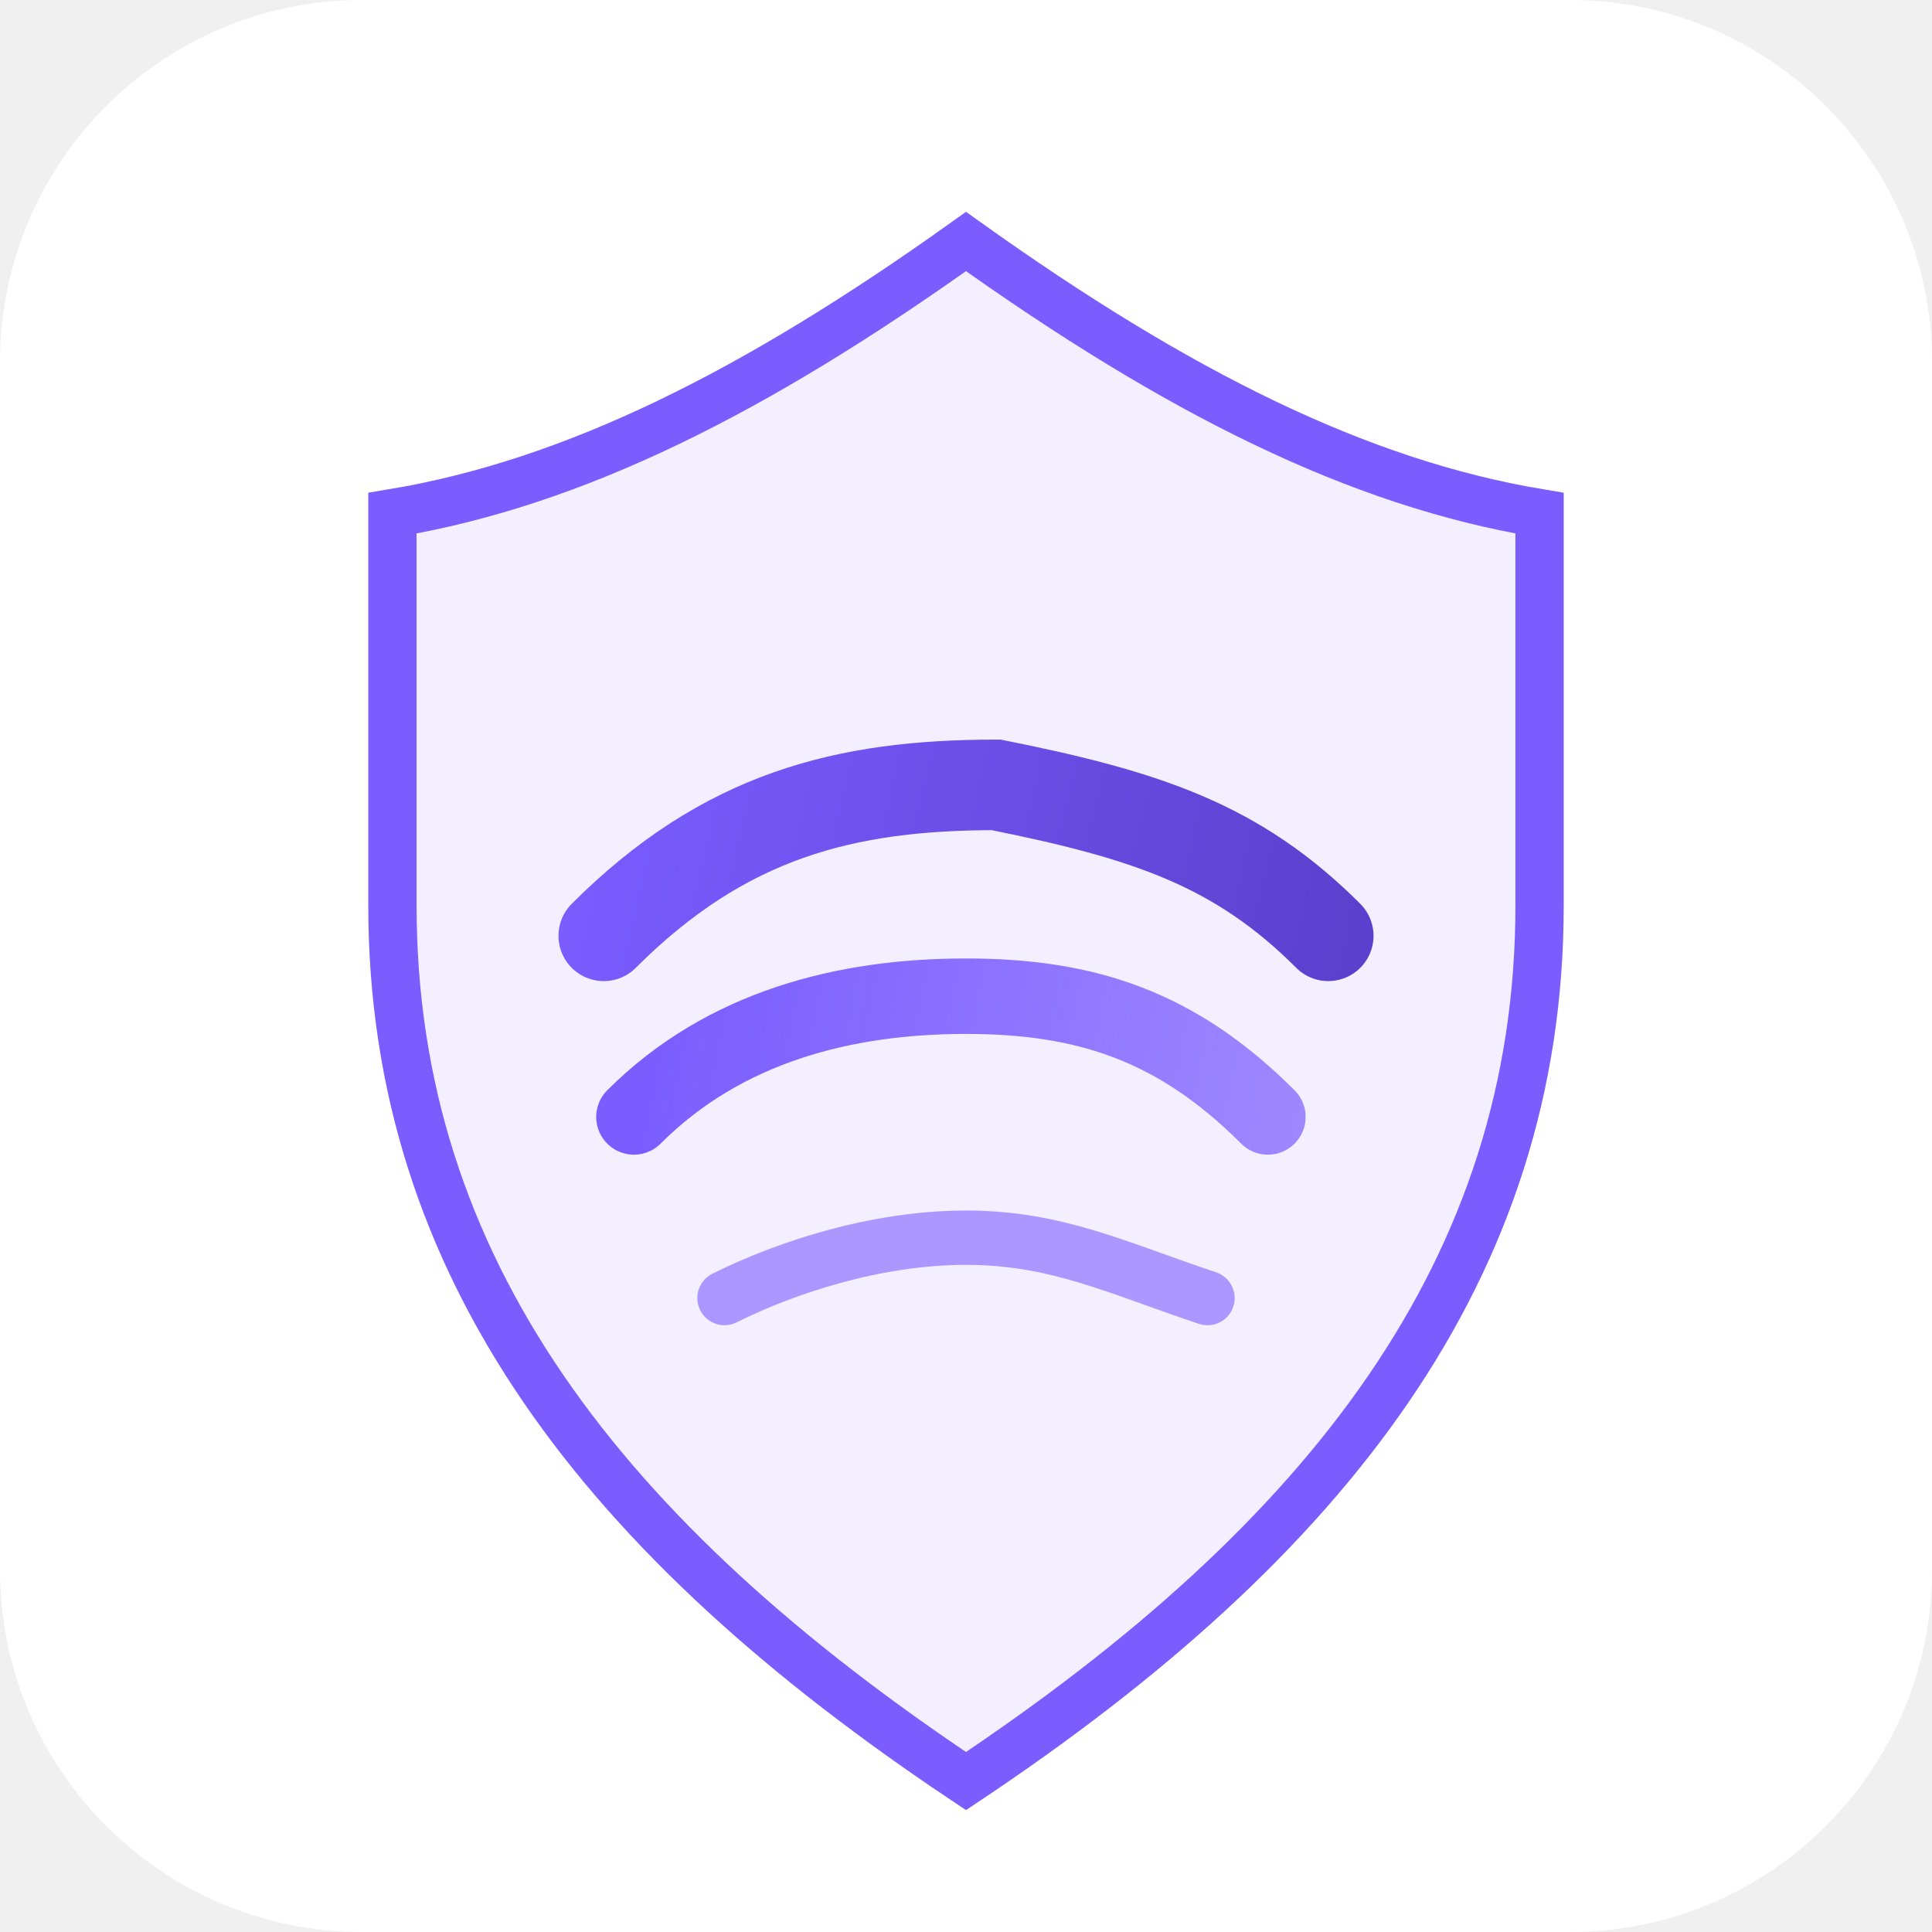
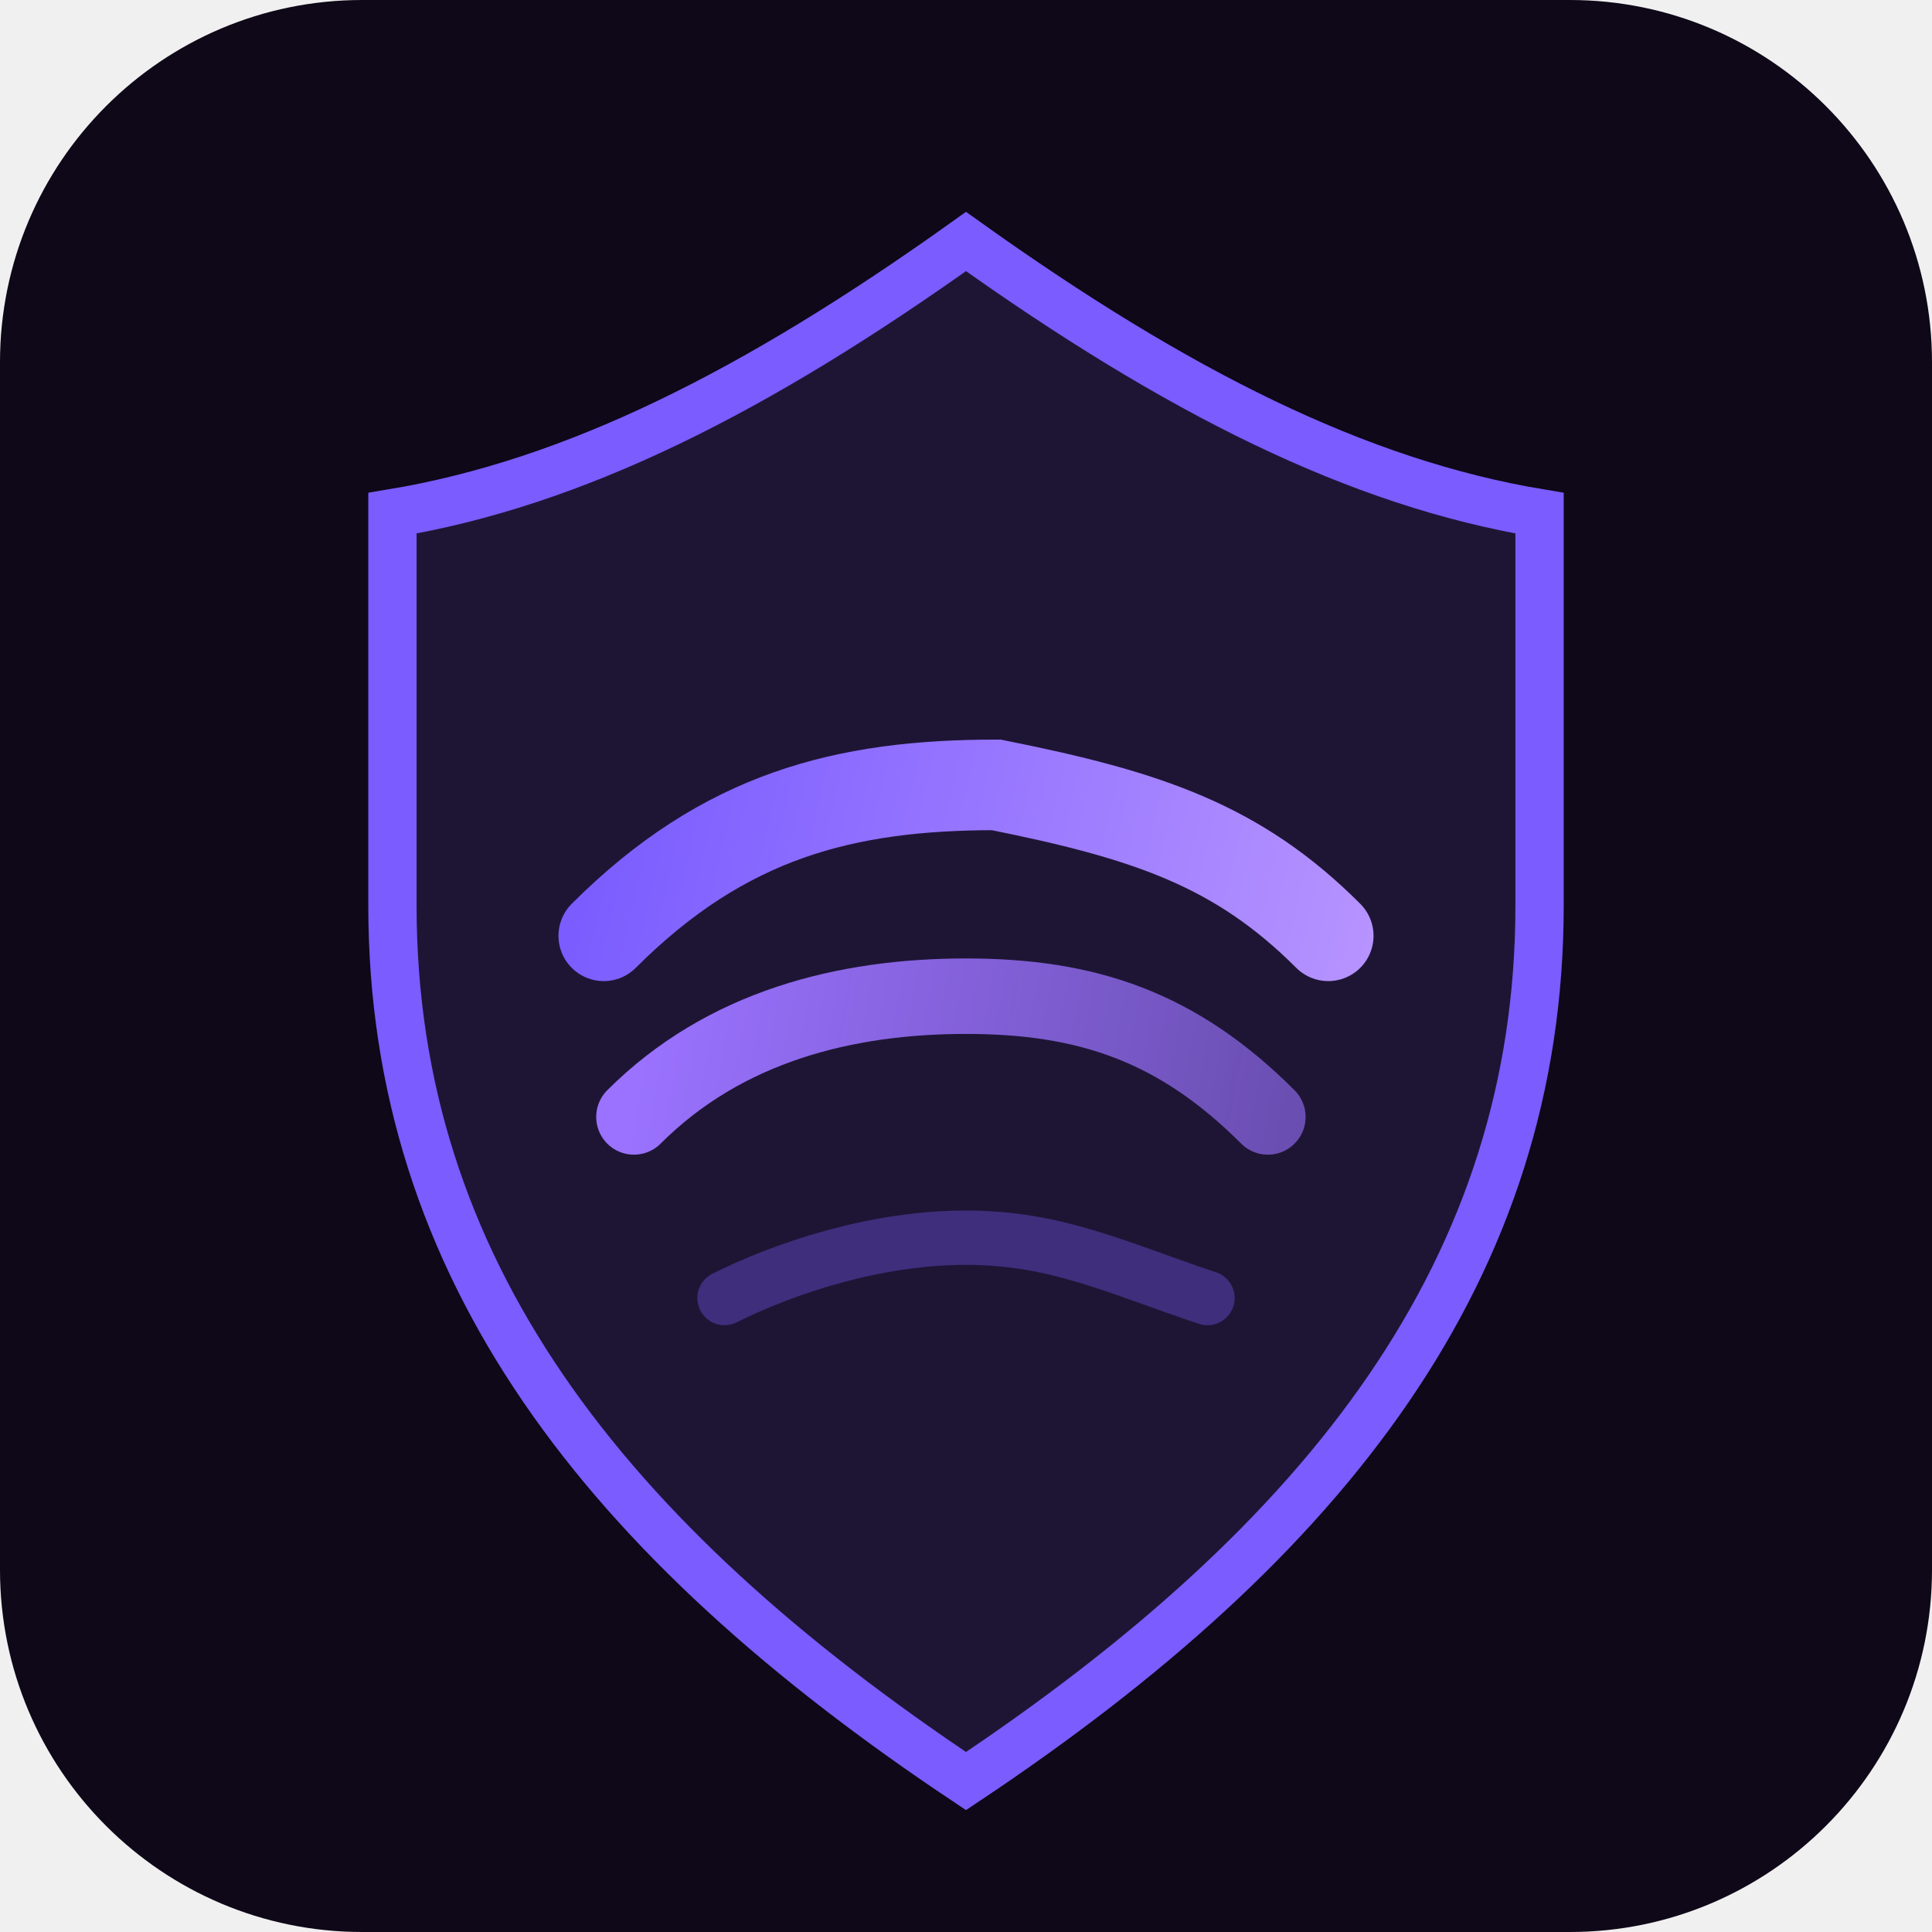
<svg xmlns="http://www.w3.org/2000/svg" width="64" height="64" viewBox="0 0 64 64" fill="none" role="img" aria-labelledby="sw-favicon-title">
  <defs>
    <linearGradient id="waveA" x1="19" y1="29" x2="45" y2="35" gradientUnits="userSpaceOnUse">
      <stop offset="0" stop-color="#7a5cff" />
-       <stop offset="1" stop-color="#5a3fcc" />
+       <stop offset="1" stop-color="#b794ff" />
    </linearGradient>
    <linearGradient id="waveB" x1="21" y1="36" x2="43" y2="40" gradientUnits="userSpaceOnUse">
-       <stop offset="0" stop-color="#7a5cff" />
-       <stop offset="1" stop-color="#7a5cff" stop-opacity="0.7" />
+       <stop offset="0" stop-color="#9a72ff" />
+       <stop offset="1" stop-color="#9a72ff" stop-opacity="0.6" />
    </linearGradient>
  </defs>
-   <rect x="0" y="0" width="64" height="64" rx="12" fill="#ffffff" />
-   <path d="M32 8c-7 5-13 8-19 9v13c0 12 7 21 19 29 12-8 19-17 19-29V17c-6-1-12-4-19-9z" fill="#f4efff" stroke="#7a5cff" stroke-width="1.6" />
+   <rect x="0" y="0" width="64" height="64" rx="12" fill="#0e0818" />
+   <path d="M32 8c-7 5-13 8-19 9v13c0 12 7 21 19 29 12-8 19-17 19-29V17c-6-1-12-4-19-9z" fill="#1e1535" stroke="#7a5cff" stroke-width="1.6" />
  <path d="M20 31c4-4 8-5 13-5 5 1 8 2 11 5" stroke="url(#waveA)" stroke-width="3" stroke-linecap="round" />
  <path d="M21 37c3-3 7-4 11-4 4 0 7 1 10 4" stroke="url(#waveB)" stroke-width="2.5" stroke-linecap="round" />
-   <path d="M24 43c2-1 5-2 8-2 3 0 5 1 8 2" stroke="#7a5cff" stroke-opacity="0.6" stroke-width="1.8" stroke-linecap="round" />
+   <path d="M24 43c2-1 5-2 8-2 3 0 5 1 8 2" stroke="#7a5cff" stroke-opacity="0.35" stroke-width="1.8" stroke-linecap="round" />
</svg>
